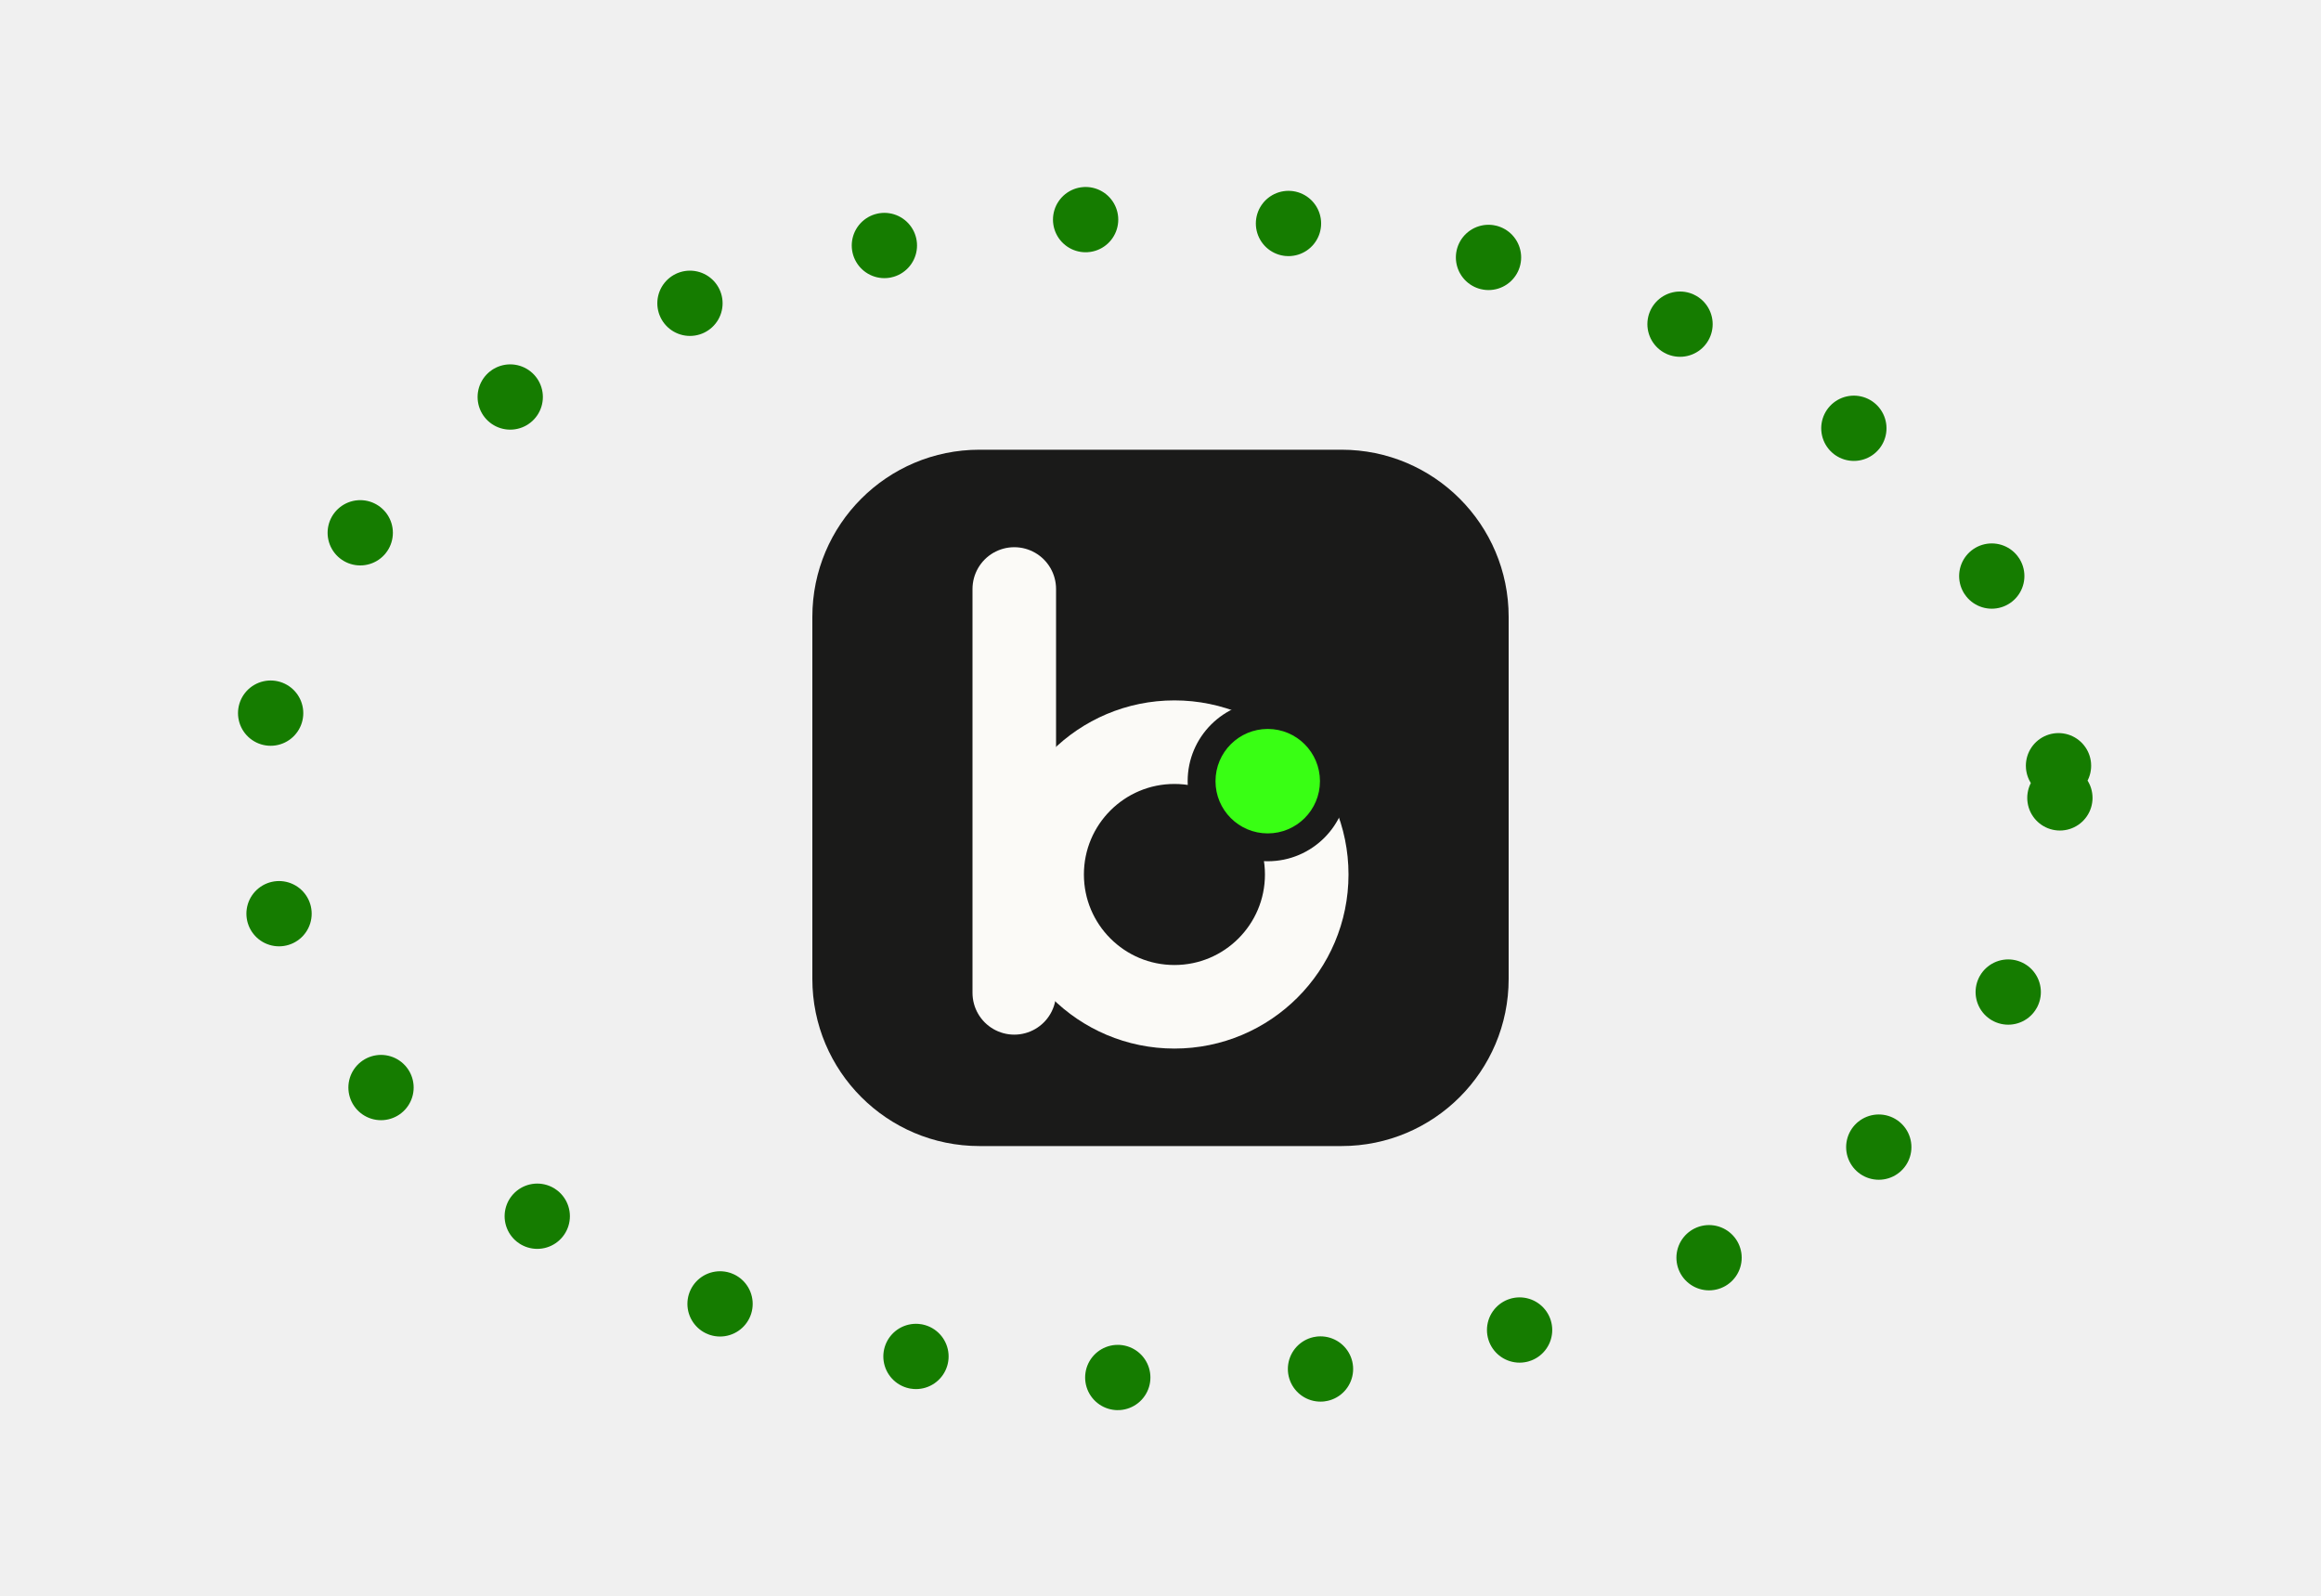
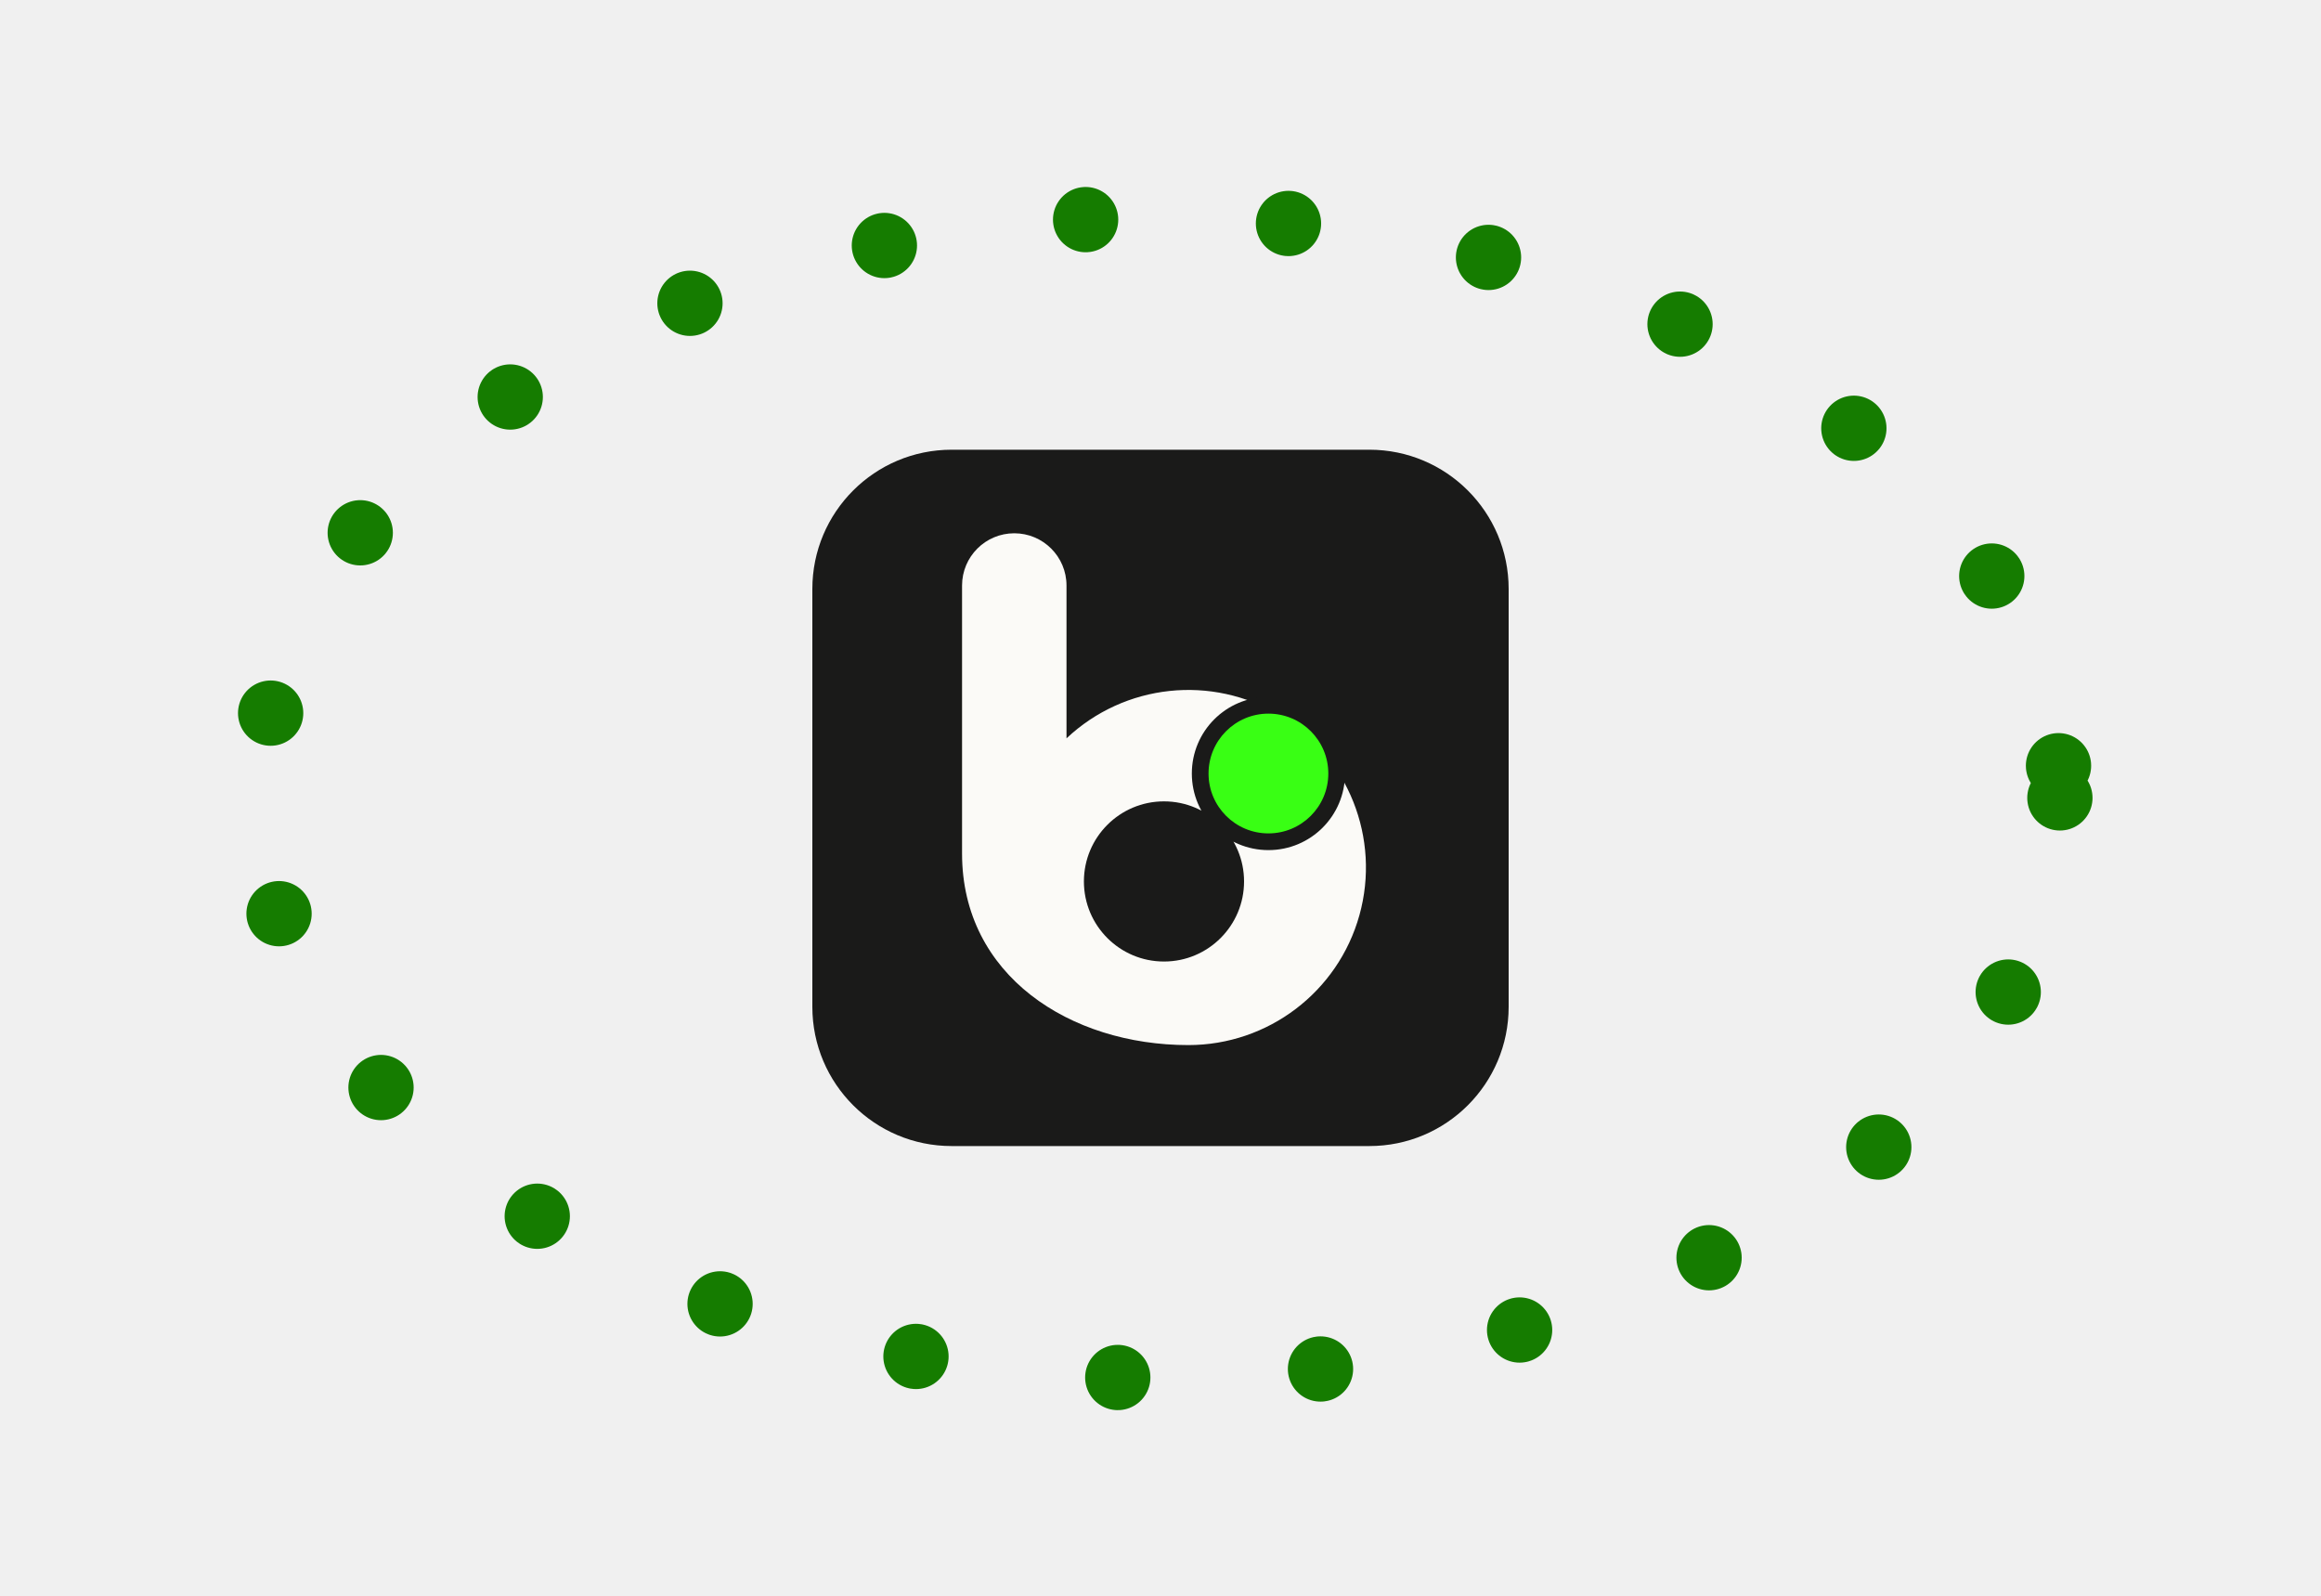
<svg xmlns="http://www.w3.org/2000/svg" viewBox="0 0 160 110" width="320" height="220" role="img" aria-label="Über Bondarium">
  <ellipse cx="80" cy="55" rx="62" ry="40" fill="none" stroke="#157C00" stroke-width="4.5" stroke-linecap="round" stroke-dasharray="0 14" />
  <g transform="translate(56 31) scale(0.48)">
-     <rect width="100" height="100" rx="24" fill="#1A1A19" />
-     <mask id="cut-uu" maskUnits="userSpaceOnUse" x="0" y="0" width="100" height="100">
-       <rect width="100" height="100" fill="#fff" />
-       <circle cx="65.4" cy="47.6" r="11.5" fill="#000" />
-     </mask>
-     <g mask="url(#cut-uu)" fill="none" stroke="#FBFAF7" stroke-width="12">
-       <path d="M29 20V78" stroke-linecap="round" />
-       <circle cx="52" cy="61" r="19" />
-     </g>
-     <circle cx="65.4" cy="47.6" r="7.5" fill="#39FF14" />
+     <rect width="100" height="100" rx="20" fill="#1A1A19" />
+     <path fill="#FBFAF7" d="M21.5 19.5C21.5 15.36 24.86 12 29 12C33.14 12 36.5 15.36 36.5 19.5L36.5 41.45C44.83 33.6 57.37 32.25 67.18 38.17C76.98 44.08 81.64 55.81 78.57 66.84C75.5 77.87 65.45 85.5 54 85.5C37 85.5 21.5 75.5 21.5 58Z" />
+     <path fill="#1A1A19" d="M62 62C62 68.35 56.85 73.5 50.5 73.5C44.15 73.5 39 68.35 39 62C39 55.65 44.15 50.5 50.5 50.5C56.85 50.5 62 55.65 62 62ZM76.5 46.5C76.5 52.58 71.58 57.5 65.5 57.5C59.42 57.5 54.5 52.58 54.5 46.5C54.5 40.42 59.42 35.5 65.5 35.5C71.58 35.5 76.5 40.42 76.5 46.5Z" />
+     <circle cx="65.5" cy="46.5" r="8.6" fill="#39FF14" />
  </g>
</svg>
